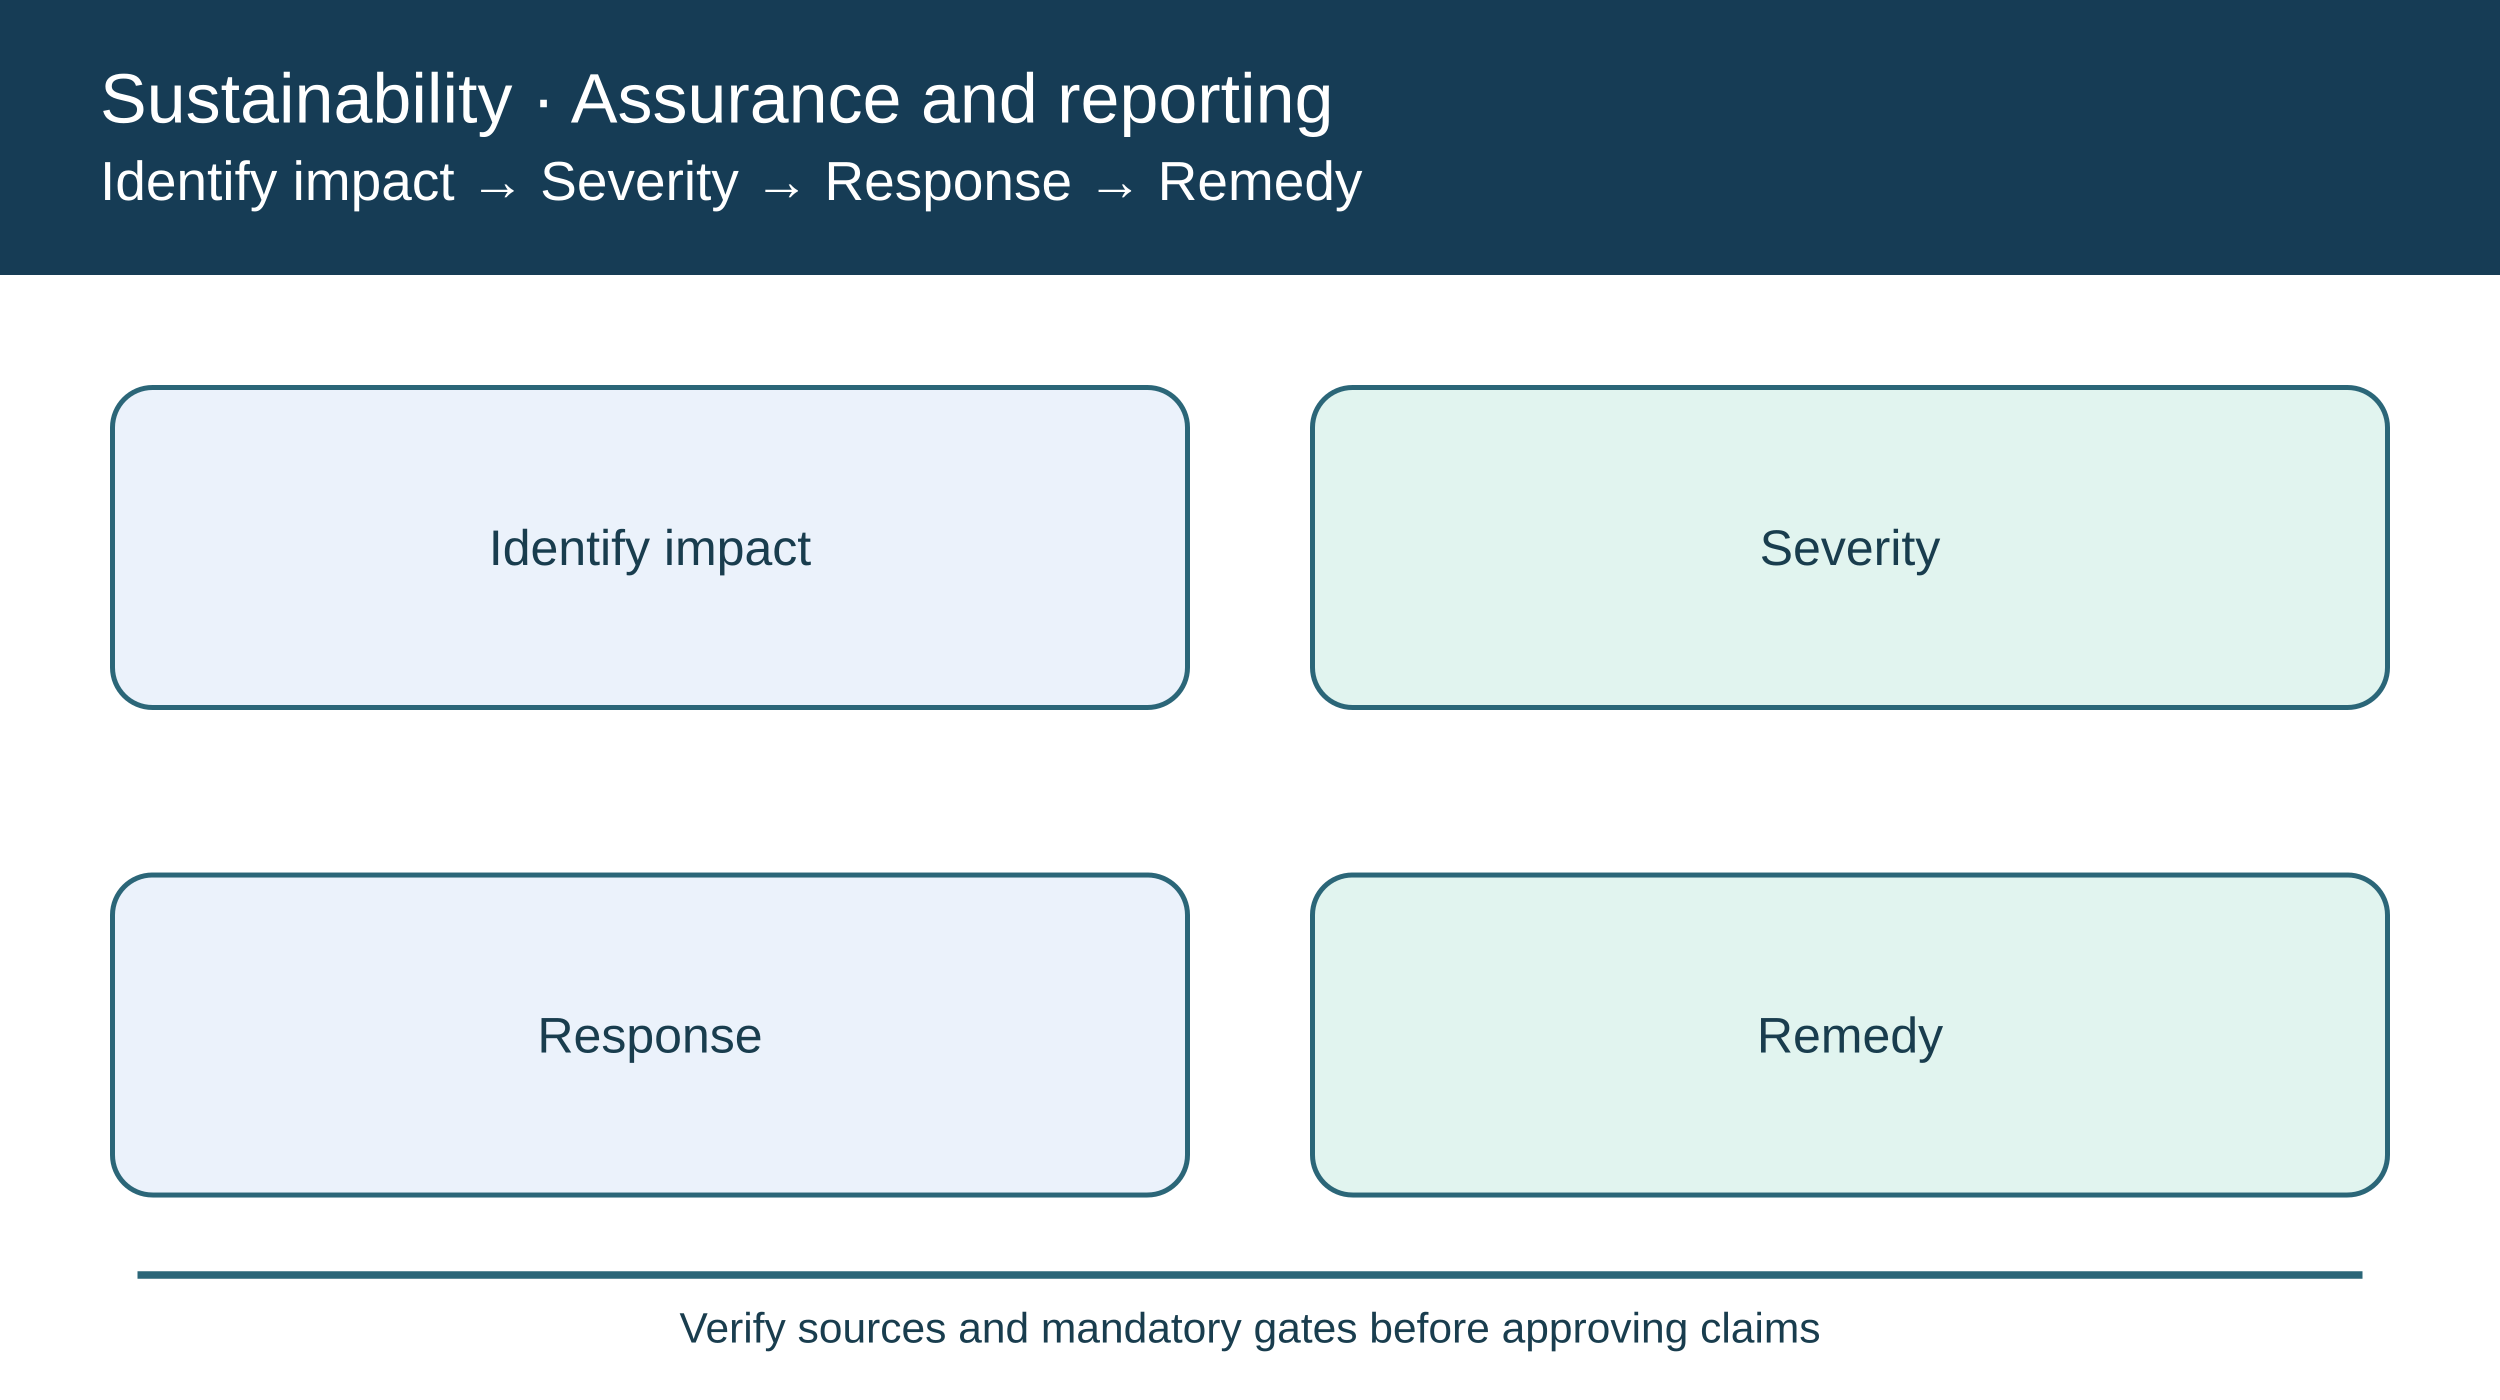
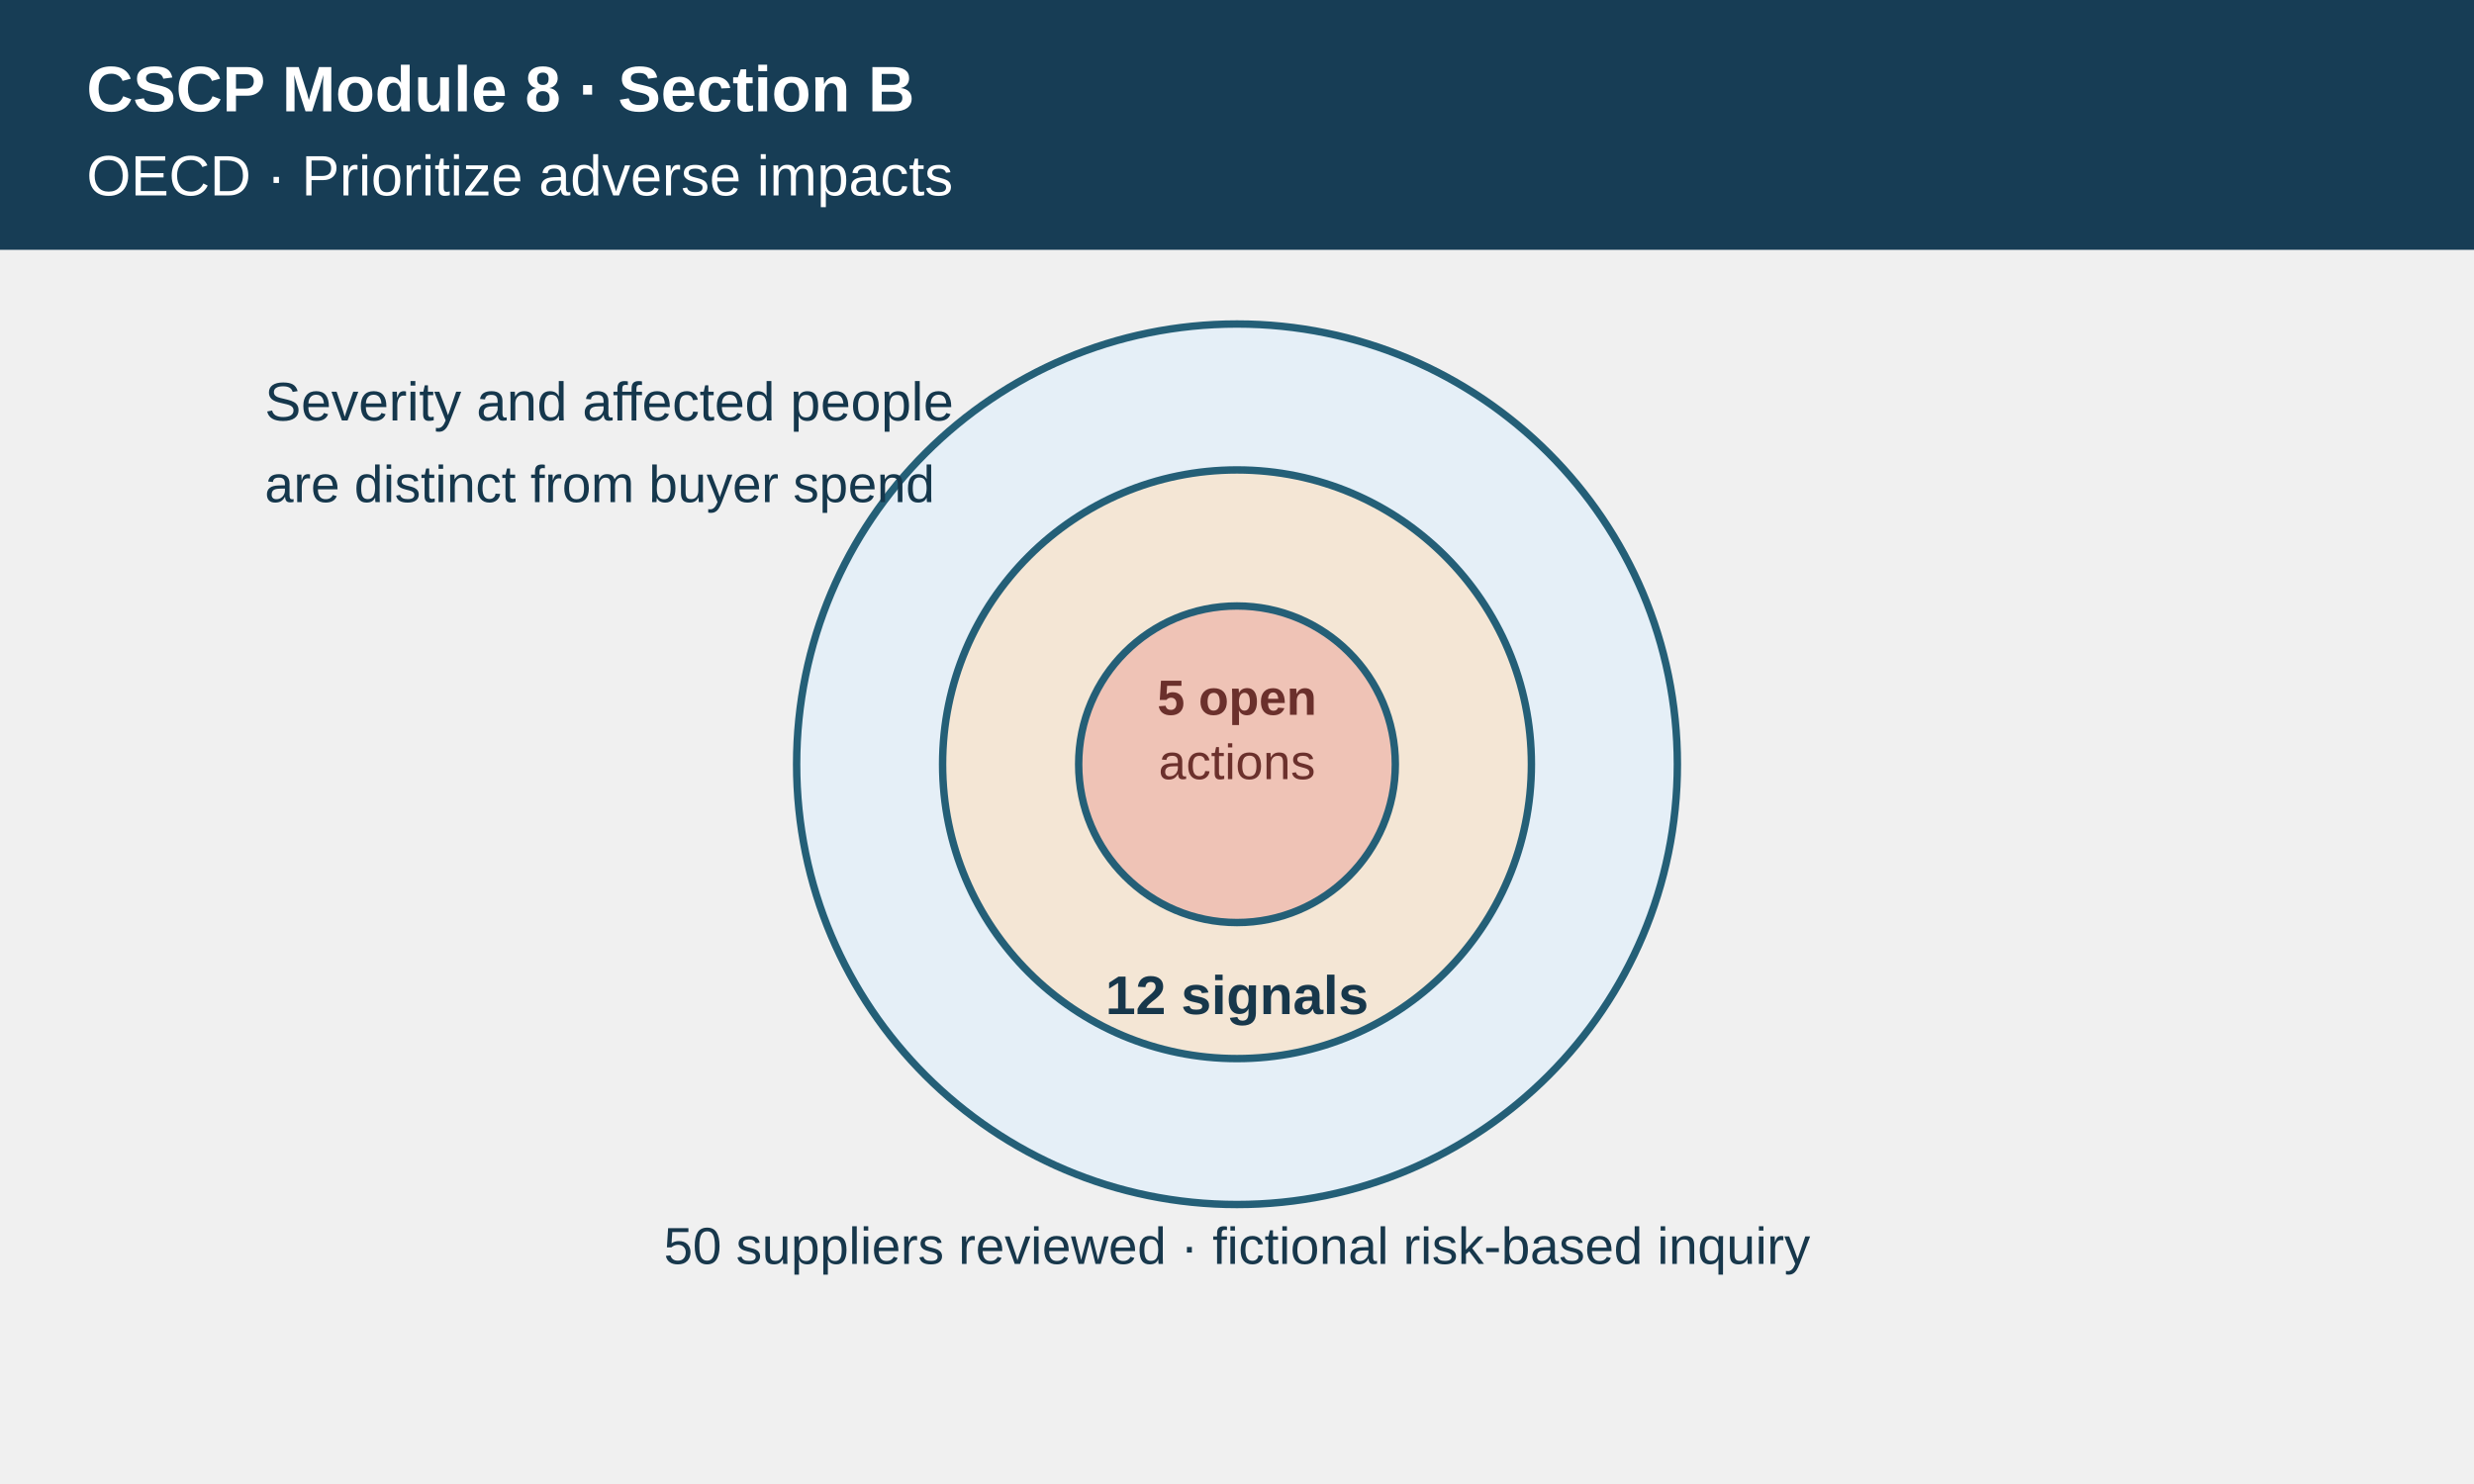
- <svg xmlns="http://www.w3.org/2000/svg" width="1000" height="560" viewBox="0 0 1000 560" role="img" aria-labelledby="title desc">
-   <rect width="1000" height="560" fill="#fff" />
-   <rect width="1000" height="110" fill="#163c55" />
-   <text x="40" y="49" font-size="28" font-family="Arial" fill="#fff">Sustainability · Assurance and reporting</text>
-   <text x="40" y="80" font-size="22" font-family="Arial" fill="#fff">Identify impact → Severity → Response → Remedy</text>
-   <g font-family="Arial">
-     <rect x="45" y="155" width="430" height="128" rx="16" fill="#ebf2fb" stroke="#2b6678" stroke-width="2" />
-     <text x="260" y="226" text-anchor="middle" font-size="20" fill="#193d4e">Identify impact</text>
-     <rect x="525" y="155" width="430" height="128" rx="16" fill="#e1f4ef" stroke="#2b6678" stroke-width="2" />
-     <text x="740" y="226" text-anchor="middle" font-size="20" fill="#193d4e">Severity</text>
-     <rect x="45" y="350" width="430" height="128" rx="16" fill="#ebf2fb" stroke="#2b6678" stroke-width="2" />
-     <text x="260" y="421" text-anchor="middle" font-size="20" fill="#193d4e">Response</text>
-     <rect x="525" y="350" width="430" height="128" rx="16" fill="#e1f4ef" stroke="#2b6678" stroke-width="2" />
-     <text x="740" y="421" text-anchor="middle" font-size="20" fill="#193d4e">Remedy</text>
+ <svg xmlns="http://www.w3.org/2000/svg" width="1000" height="600" viewBox="0 0 1000 600" role="img" aria-labelledby="title desc">
+   <rect x="0" y="0" width="1000" height="100" fill="#173d55" stroke="#173d55" stroke-width="2" rx="0" />
+   <text x="35" y="45" fill="#ffffff" font-family="Arial, sans-serif" text-anchor="start" font-size="26" font-weight="700">CSCP Module 8 · Section B</text>
+   <text x="35" y="79" fill="#ffffff" font-family="Arial, sans-serif" text-anchor="start" font-size="23" font-weight="400">OECD · Prioritize adverse impacts</text>
+   <g>
+     <circle cx="500" cy="309" r="178" fill="#e1eef9" fill-opacity=".78" stroke="#245f77" stroke-width="3" />
+     <circle cx="500" cy="309" r="119" fill="#f8e4cc" fill-opacity=".78" stroke="#245f77" stroke-width="3" />
+     <circle cx="500" cy="309" r="64" fill="#edb8ad" fill-opacity=".78" stroke="#245f77" stroke-width="3" />
+     <text x="500" y="289" fill="#6b302c" font-family="Arial, sans-serif" text-anchor="middle" font-size="20" font-weight="700">5 open</text>
+     <text x="500" y="315" fill="#6b302c" font-family="Arial, sans-serif" text-anchor="middle" font-size="20" font-weight="400">actions</text>
+     <text x="500" y="410" fill="#17374b" font-family="Arial, sans-serif" text-anchor="middle" font-size="22" font-weight="700">12 signals</text>
+     <text x="500" y="511" fill="#17374b" font-family="Arial, sans-serif" text-anchor="middle" font-size="21" font-weight="400">50 suppliers reviewed · fictional risk-based inquiry</text>
+     <text x="107" y="170" fill="#15374c" font-family="Arial, sans-serif" text-anchor="start" font-size="22" font-weight="400">Severity and affected people</text>
+     <text x="107" y="203" fill="#15374c" font-family="Arial, sans-serif" text-anchor="start" font-size="21" font-weight="400">are distinct from buyer spend</text>
  </g>
-   <line x1="55" y1="510" x2="945" y2="510" stroke="#2b6678" stroke-width="3" />
-   <text x="500" y="537" text-anchor="middle" font-size="17" font-family="Arial" fill="#193d4e">Verify sources and mandatory gates before approving claims</text>
</svg>
